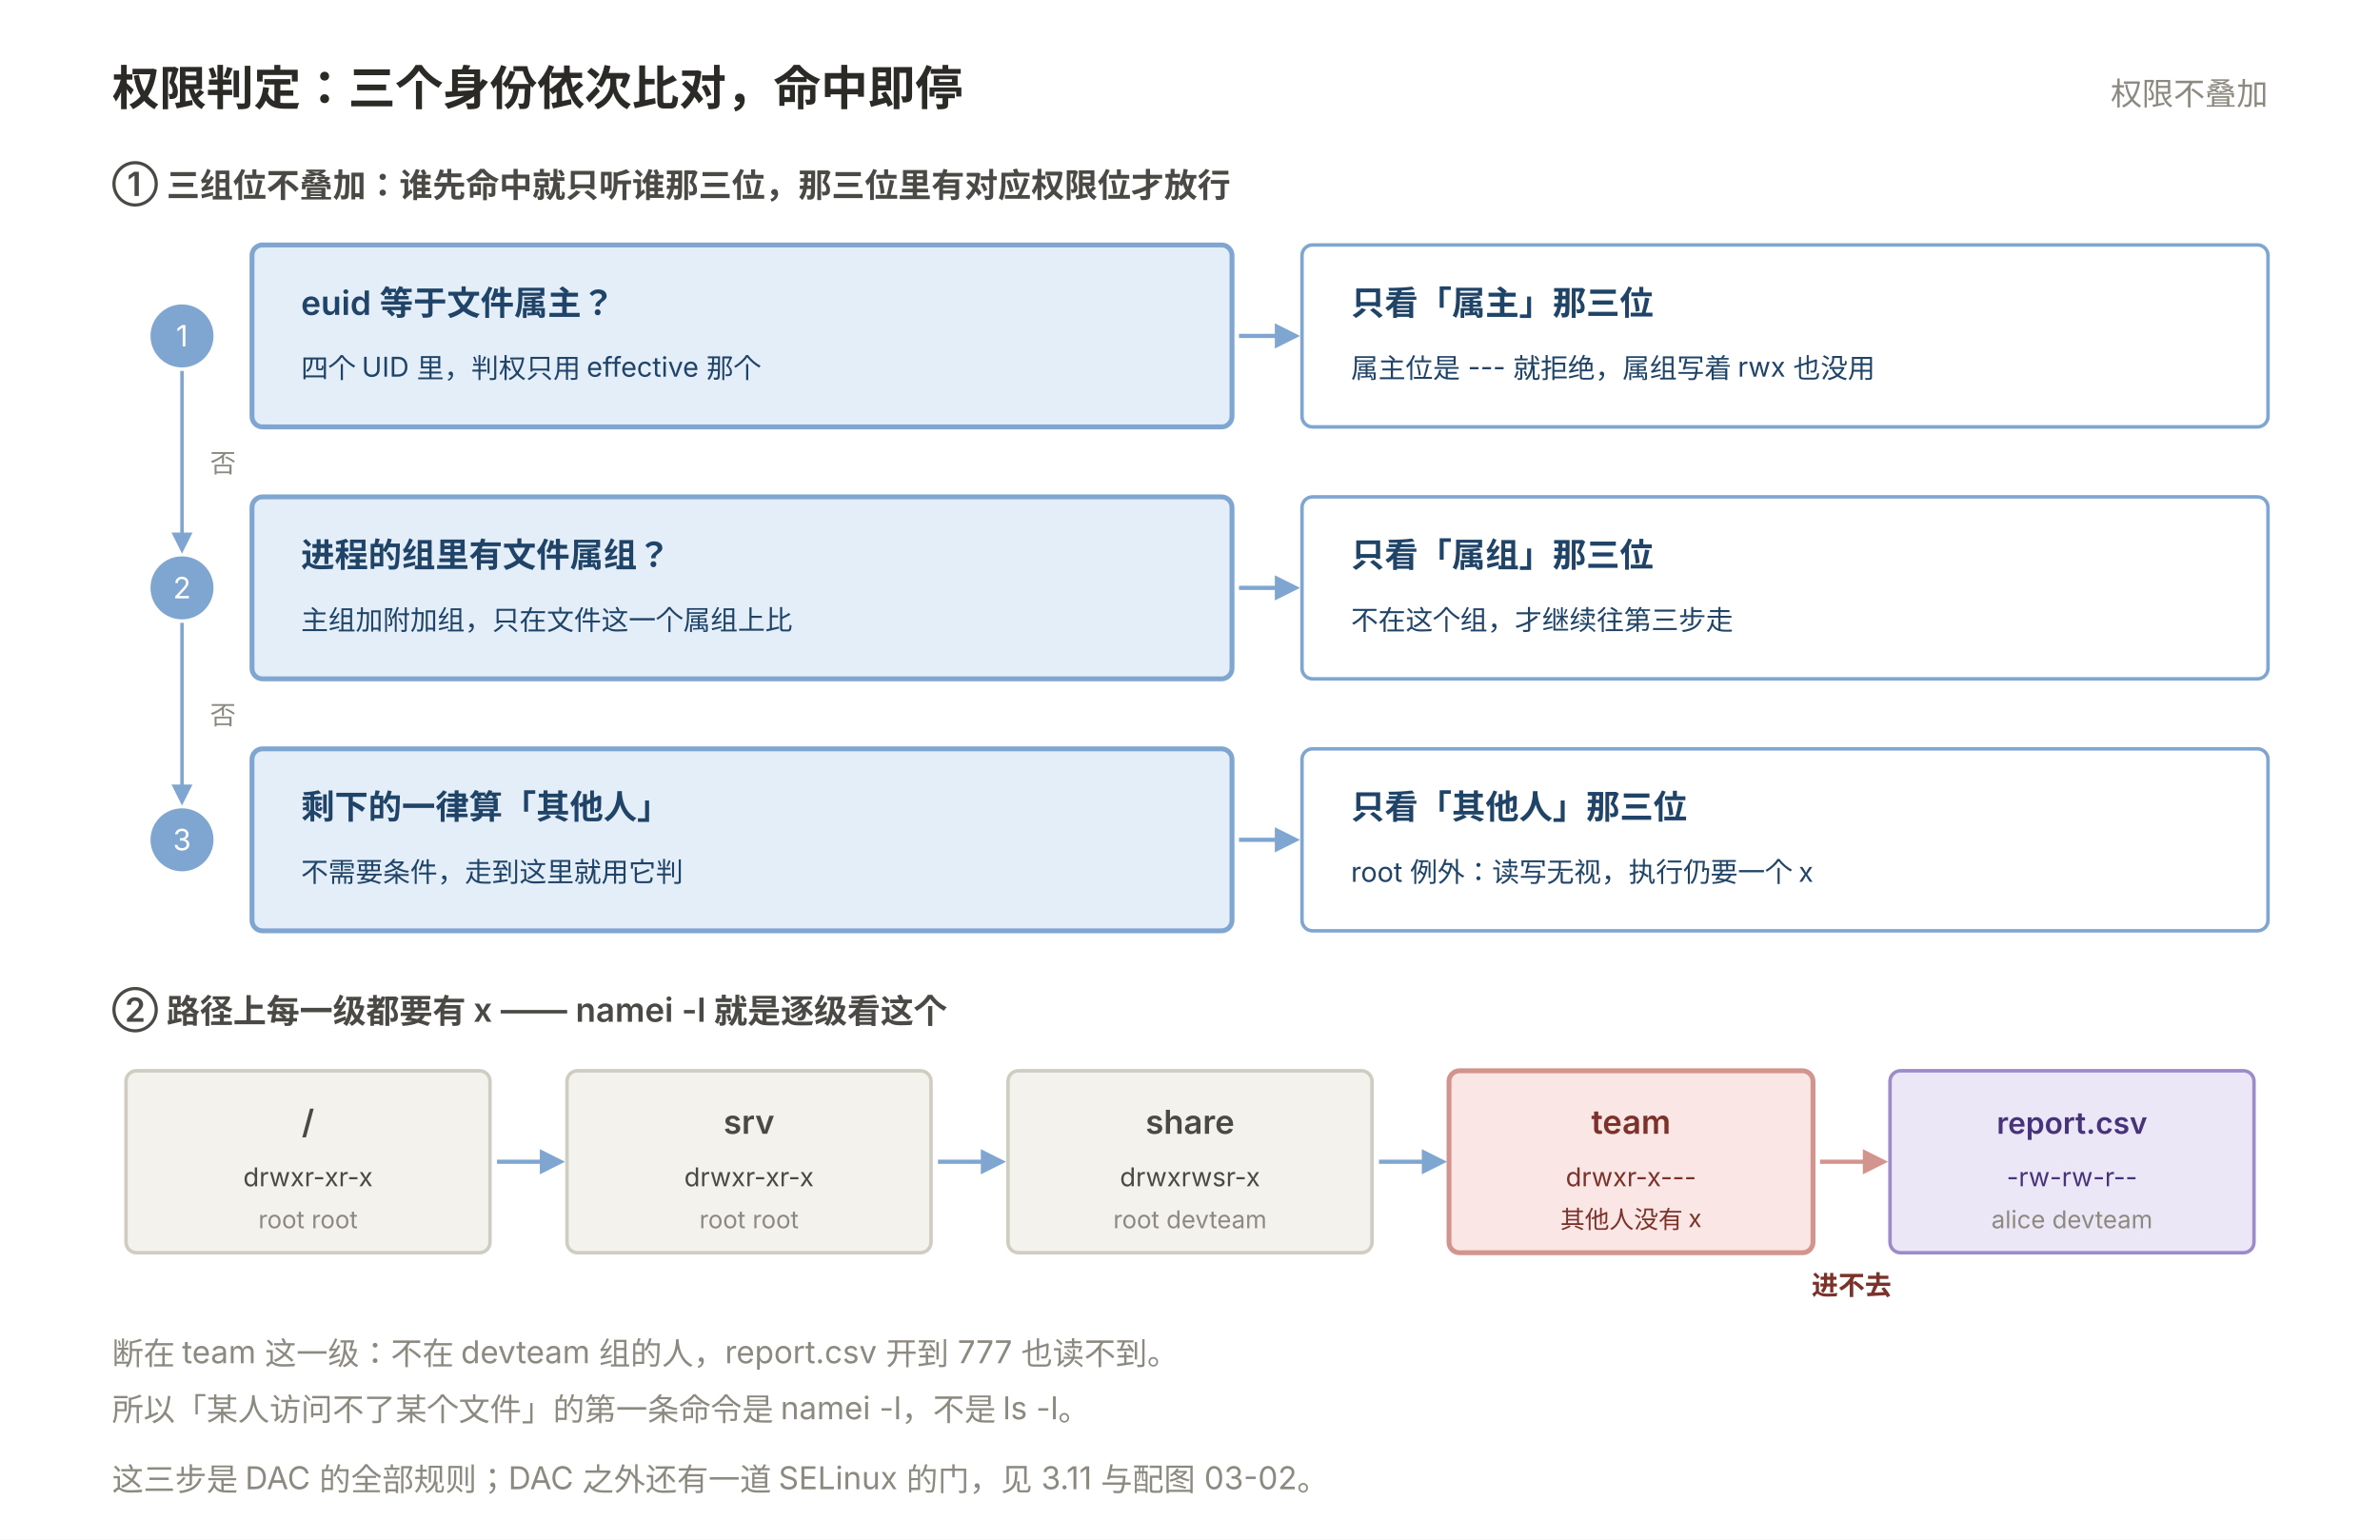
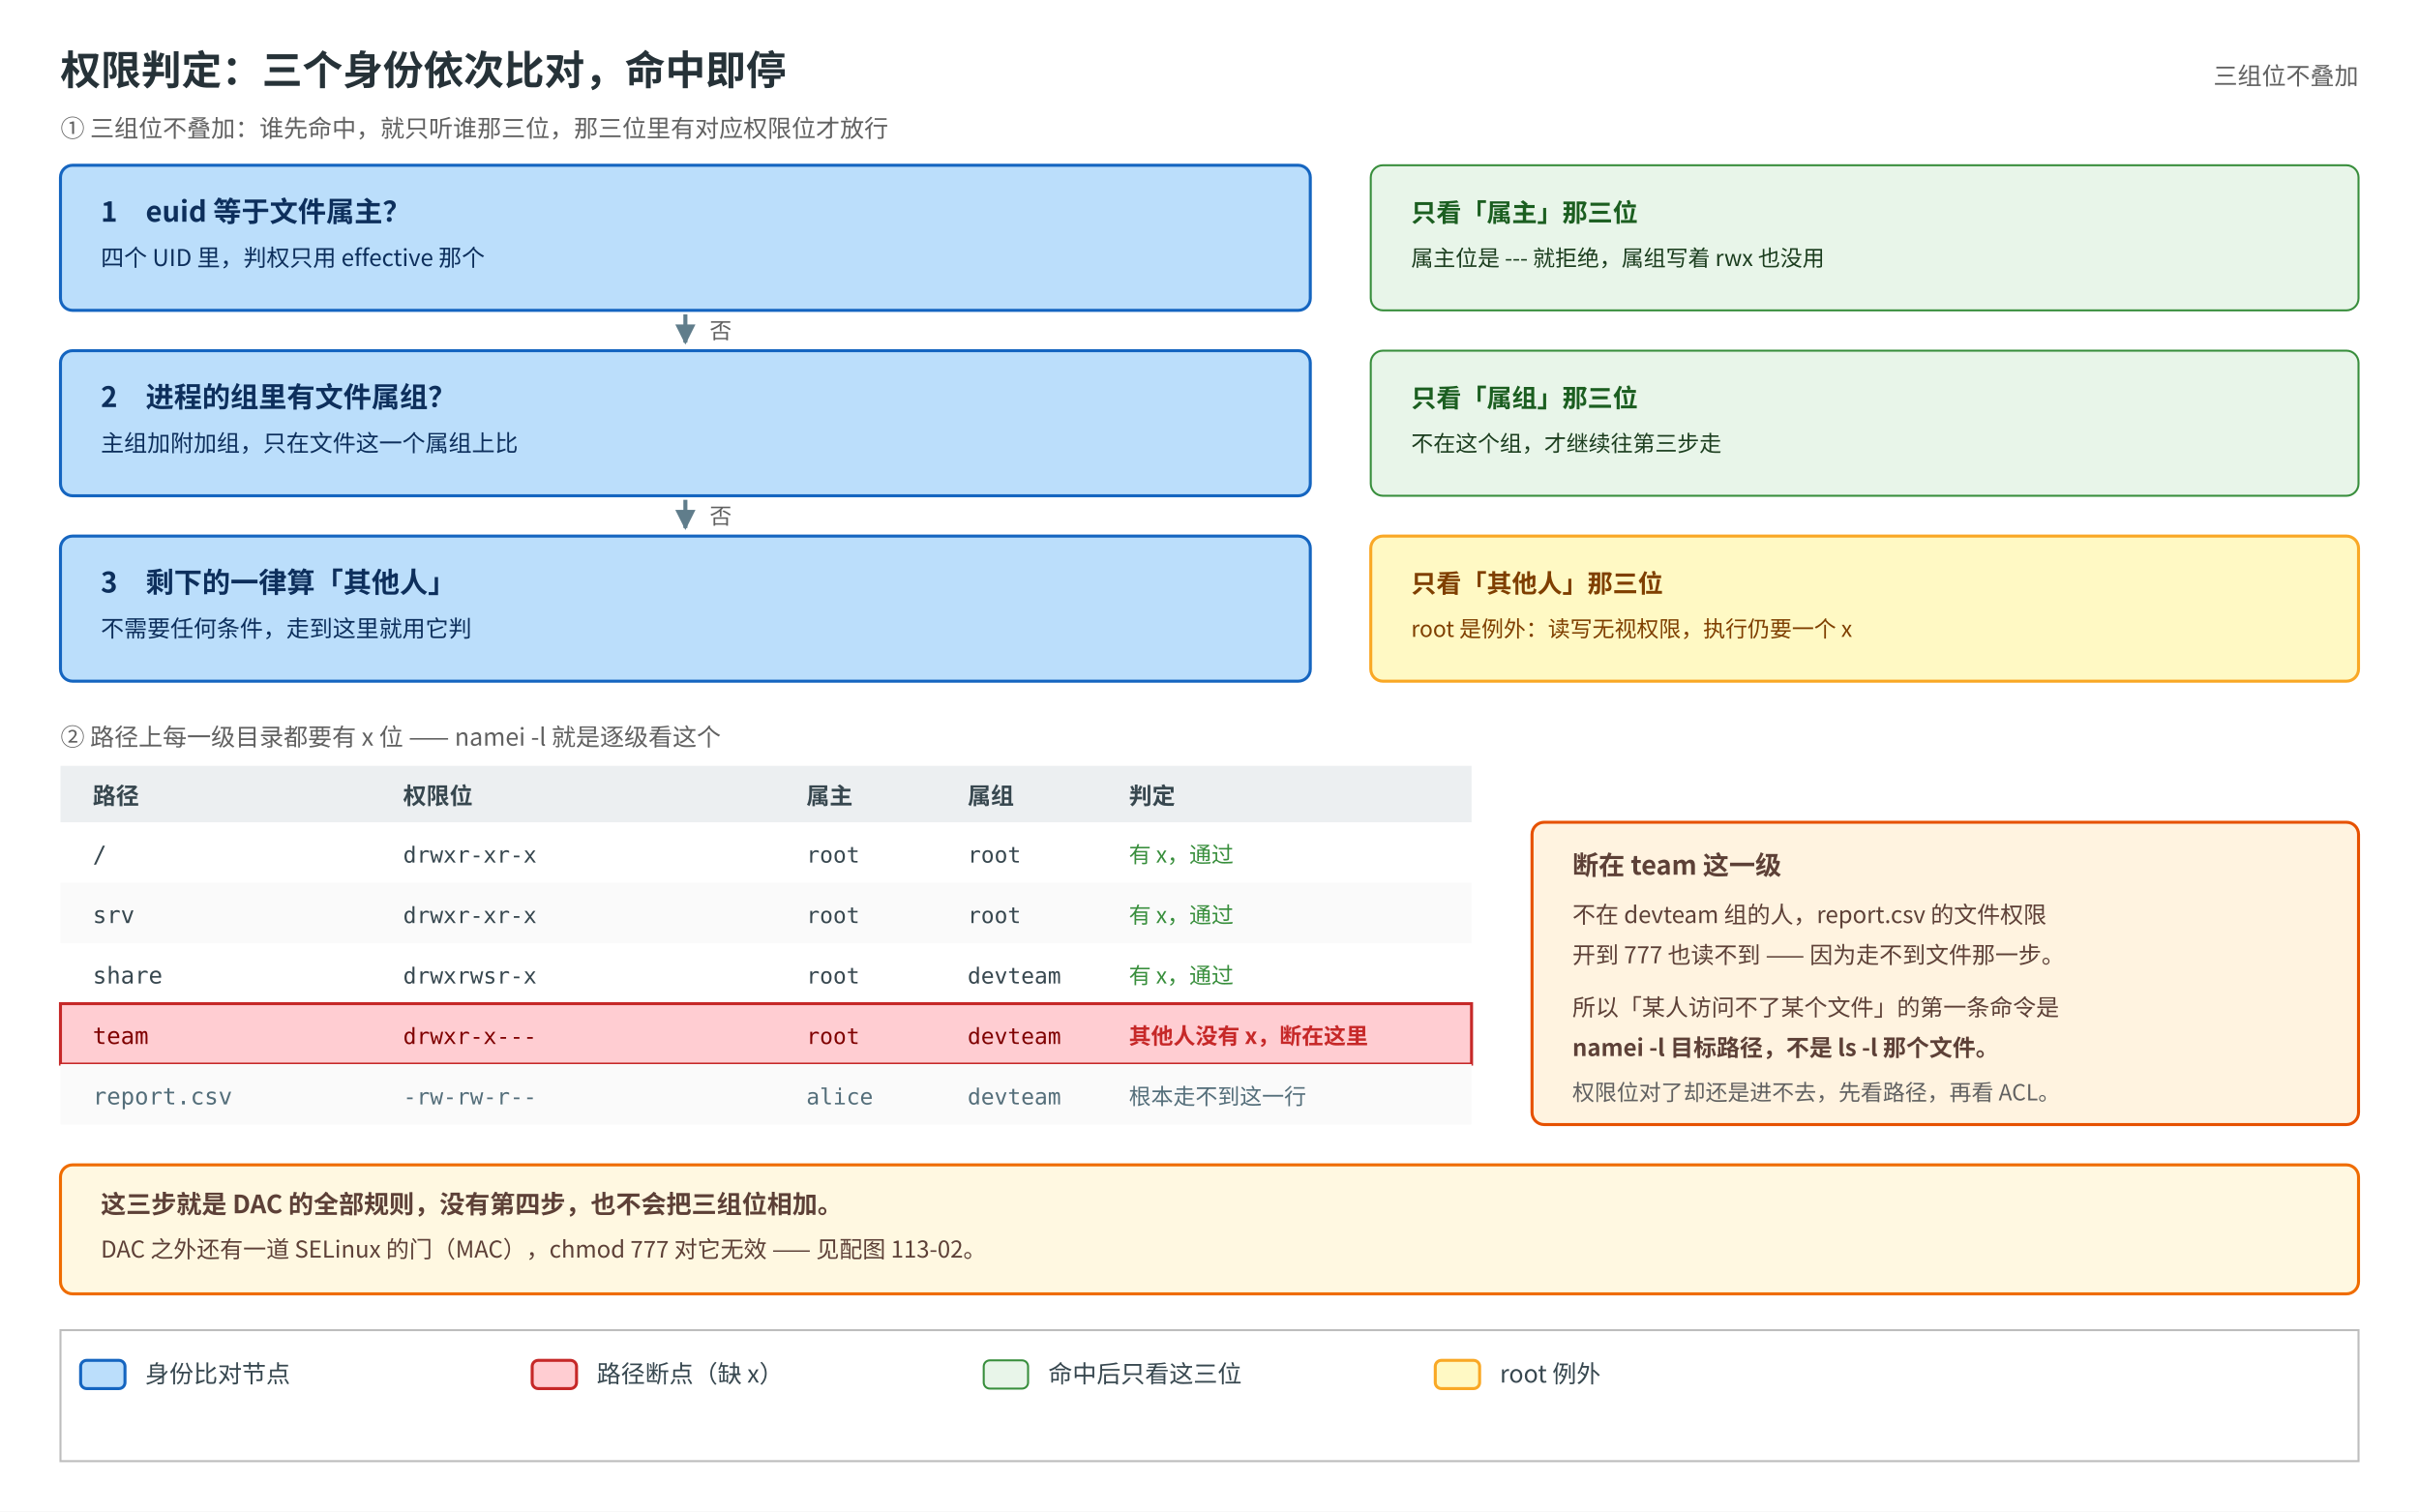
- <svg xmlns="http://www.w3.org/2000/svg" viewBox="0 0 1200 776.47" width="1200" height="776.47" font-family="-apple-system, 'Segoe UI', 'Microsoft YaHei', 'PingFang SC', sans-serif">
-   <g transform="scale(1.764706)">
-     <rect width="680" height="440" fill="#FFFFFF" />
-     <text x="32" y="30" font-size="13.5" font-weight="600" fill="#2B2A27">权限判定：三个身份依次比对，命中即停</text>
-     <text x="648" y="30" font-size="9" fill="#8C8980" text-anchor="end">权限不叠加</text>
-     <defs>
-       <marker id="a4Blue" viewBox="0 0 10 10" refX="8" refY="5" markerWidth="6" markerHeight="6" orient="auto">
-         <path d="M0,0 L10,5 L0,10 z" fill="#7FA6D0" />
-       </marker>
-       <marker id="a4Red" viewBox="0 0 10 10" refX="8" refY="5" markerWidth="6" markerHeight="6" orient="auto">
-         <path d="M0,0 L10,5 L0,10 z" fill="#D2948C" />
-       </marker>
-     </defs>
-     <text x="32" y="56" font-size="9.5" font-weight="600" fill="#4A4945">① 三组位不叠加：谁先命中就只听谁那三位，那三位里有对应权限位才放行</text>
-     <circle cx="52" cy="96" r="9" fill="#7FA6D0" />
-     <text x="52" y="99" font-size="8.4" fill="#FFFFFF" text-anchor="middle">1</text>
-     <rect x="72" y="70" width="280" height="52" rx="3" fill="#E4EEF9" stroke="#7FA6D0" stroke-width="1.4" />
-     <text x="86" y="90" font-size="9.6" font-weight="600" fill="#1F4468">euid 等于文件属主？</text>
-     <text x="86" y="108" font-size="7.8" fill="#1F4468">四个 UID 里，判权只用 effective 那个</text>
-     <line x1="354" y1="96" x2="370" y2="96" stroke="#7FA6D0" stroke-width="1.2" marker-end="url(#a4Blue)" />
-     <rect x="372" y="70" width="276" height="52" rx="3" fill="#FFFFFF" stroke="#7FA6D0" stroke-width="1" />
-     <text x="386" y="90" font-size="9.6" font-weight="600" fill="#1F4468">只看「属主」那三位</text>
-     <text x="386" y="108" font-size="7.8" fill="#1F4468">属主位是 --- 就拒绝，属组写着 rwx 也没用</text>
-     <line x1="52" y1="106" x2="52" y2="157" stroke="#7FA6D0" stroke-width="1" marker-end="url(#a4Blue)" />
-     <text x="60" y="135" font-size="7.4" fill="#8C8980">否</text>
-     <circle cx="52" cy="168" r="9" fill="#7FA6D0" />
-     <text x="52" y="171" font-size="8.4" fill="#FFFFFF" text-anchor="middle">2</text>
-     <rect x="72" y="142" width="280" height="52" rx="3" fill="#E4EEF9" stroke="#7FA6D0" stroke-width="1.4" />
-     <text x="86" y="162" font-size="9.6" font-weight="600" fill="#1F4468">进程的组里有文件属组？</text>
-     <text x="86" y="180" font-size="7.8" fill="#1F4468">主组加附加组，只在文件这一个属组上比</text>
-     <line x1="354" y1="168" x2="370" y2="168" stroke="#7FA6D0" stroke-width="1.2" marker-end="url(#a4Blue)" />
-     <rect x="372" y="142" width="276" height="52" rx="3" fill="#FFFFFF" stroke="#7FA6D0" stroke-width="1" />
-     <text x="386" y="162" font-size="9.6" font-weight="600" fill="#1F4468">只看「属组」那三位</text>
-     <text x="386" y="180" font-size="7.8" fill="#1F4468">不在这个组，才继续往第三步走</text>
-     <line x1="52" y1="178" x2="52" y2="229" stroke="#7FA6D0" stroke-width="1" marker-end="url(#a4Blue)" />
-     <text x="60" y="207" font-size="7.4" fill="#8C8980">否</text>
-     <circle cx="52" cy="240" r="9" fill="#7FA6D0" />
-     <text x="52" y="243" font-size="8.4" fill="#FFFFFF" text-anchor="middle">3</text>
-     <rect x="72" y="214" width="280" height="52" rx="3" fill="#E4EEF9" stroke="#7FA6D0" stroke-width="1.4" />
-     <text x="86" y="234" font-size="9.6" font-weight="600" fill="#1F4468">剩下的一律算「其他人」</text>
-     <text x="86" y="252" font-size="7.8" fill="#1F4468">不需要条件，走到这里就用它判</text>
-     <line x1="354" y1="240" x2="370" y2="240" stroke="#7FA6D0" stroke-width="1.2" marker-end="url(#a4Blue)" />
-     <rect x="372" y="214" width="276" height="52" rx="3" fill="#FFFFFF" stroke="#7FA6D0" stroke-width="1" />
-     <text x="386" y="234" font-size="9.6" font-weight="600" fill="#1F4468">只看「其他人」那三位</text>
-     <text x="386" y="252" font-size="7.8" fill="#1F4468">root 例外：读写无视，执行仍要一个 x</text>
-     <text x="32" y="292" font-size="9.5" font-weight="600" fill="#4A4945">② 路径上每一级都要有 x —— namei -l 就是逐级看这个</text>
-     <rect x="36" y="306" width="104" height="52" rx="3" fill="#F4F2EC" stroke="#CFCCC2" stroke-width="1" />
-     <text x="88" y="324" font-size="9.4" font-weight="600" fill="#4A4945" text-anchor="middle">/</text>
-     <text x="88" y="339" font-size="7.4" fill="#4A4945" text-anchor="middle">drwxr-xr-x</text>
-     <text x="88" y="351" font-size="7" fill="#8C8980" text-anchor="middle">root root</text>
-     <rect x="162" y="306" width="104" height="52" rx="3" fill="#F4F2EC" stroke="#CFCCC2" stroke-width="1" />
-     <text x="214" y="324" font-size="9.4" font-weight="600" fill="#4A4945" text-anchor="middle">srv</text>
-     <text x="214" y="339" font-size="7.4" fill="#4A4945" text-anchor="middle">drwxr-xr-x</text>
-     <text x="214" y="351" font-size="7" fill="#8C8980" text-anchor="middle">root root</text>
-     <rect x="288" y="306" width="104" height="52" rx="3" fill="#F4F2EC" stroke="#CFCCC2" stroke-width="1" />
-     <text x="340" y="324" font-size="9.4" font-weight="600" fill="#4A4945" text-anchor="middle">share</text>
-     <text x="340" y="339" font-size="7.4" fill="#4A4945" text-anchor="middle">drwxrwsr-x</text>
-     <text x="340" y="351" font-size="7" fill="#8C8980" text-anchor="middle">root devteam</text>
-     <rect x="414" y="306" width="104" height="52" rx="3" fill="#FAE6E4" stroke="#D2948C" stroke-width="1.4" />
-     <text x="466" y="324" font-size="9.4" font-weight="600" fill="#7A322B" text-anchor="middle">team</text>
-     <text x="466" y="339" font-size="7.4" fill="#7A322B" text-anchor="middle">drwxr-x---</text>
-     <text x="466" y="351" font-size="7" fill="#7A322B" text-anchor="middle">其他人没有 x</text>
-     <rect x="540" y="306" width="104" height="52" rx="3" fill="#ECE7F7" stroke="#9C8ACB" stroke-width="1" />
-     <text x="592" y="324" font-size="8.6" font-weight="600" fill="#46337A" text-anchor="middle">report.csv</text>
-     <text x="592" y="339" font-size="7.4" fill="#46337A" text-anchor="middle">-rw-rw-r--</text>
-     <text x="592" y="351" font-size="7" fill="#8C8980" text-anchor="middle">alice devteam</text>
-     <line x1="142" y1="332" x2="160" y2="332" stroke="#7FA6D0" stroke-width="1.2" marker-end="url(#a4Blue)" />
-     <line x1="268" y1="332" x2="286" y2="332" stroke="#7FA6D0" stroke-width="1.2" marker-end="url(#a4Blue)" />
-     <line x1="394" y1="332" x2="412" y2="332" stroke="#7FA6D0" stroke-width="1.2" marker-end="url(#a4Blue)" />
-     <line x1="520" y1="332" x2="538" y2="332" stroke="#D2948C" stroke-width="1.2" marker-end="url(#a4Red)" />
-     <text x="529" y="370" font-size="7.6" font-weight="600" fill="#7A322B" text-anchor="middle">进不去</text>
-     <text x="32" y="390" font-size="9" fill="#8C8980">断在 team 这一级：不在 devteam 组的人，report.csv 开到 777 也读不到。</text>
-     <text x="32" y="406" font-size="9" fill="#8C8980">所以「某人访问不了某个文件」的第一条命令是 namei -l，不是 ls -l。</text>
-     <text x="32" y="426" font-size="9" fill="#8C8980">这三步是 DAC 的全部规则；DAC 之外还有一道 SELinux 的门，见 3.11 与配图 03-02。</text>
-   </g>
+ <svg xmlns="http://www.w3.org/2000/svg" viewBox="0 0 1200 750" font-family="'Microsoft YaHei','PingFang SC','Noto Sans CJK SC',sans-serif">
+   <rect x="0" y="0" width="1200" height="750" fill="#ffffff" />
+   <defs>
+     <marker id="arrow" viewBox="0 0 10 10" refX="9" refY="5" markerWidth="10" markerHeight="10" markerUnits="userSpaceOnUse" orient="auto-start-reverse">
+       <path d="M 0 0 L 10 5 L 0 10 z" fill="#607d8b" />
+     </marker>
+   </defs>
+   <text x="30" y="42" font-size="20" font-weight="bold" fill="#263238">权限判定：三个身份依次比对，命中即停</text>
+   <text x="1170" y="42" font-size="12" fill="#616161" text-anchor="end">三组位不叠加</text>
+   <text x="30" y="68" font-size="12" fill="#616161">① 三组位不叠加：谁先命中，就只听谁那三位，那三位里有对应权限位才放行</text>
+   <rect x="30" y="82" width="620" height="72" rx="6" fill="#bbdefb" stroke="#1565c0" stroke-width="1.5" />
+   <text x="50" y="110" font-size="14" font-weight="bold" fill="#0d2f5c">1　euid 等于文件属主？</text>
+   <text x="50" y="132" font-size="11.5" fill="#0d2f5c">四个 UID 里，判权只用 effective 那个</text>
+   <rect x="680" y="82" width="490" height="72" rx="6" fill="#e8f5e9" stroke="#388e3c" stroke-width="1" />
+   <text x="700" y="110" font-size="12.5" font-weight="bold" fill="#1b5e20">只看「属主」那三位</text>
+   <text x="700" y="132" font-size="11" fill="#1b3d1e">属主位是 --- 就拒绝，属组写着 rwx 也没用</text>
+   <line x1="340" y1="156" x2="340" y2="170" stroke="#607d8b" stroke-width="2" marker-end="url(#arrow)" />
+   <text x="352" y="168" font-size="11" fill="#616161">否</text>
+   <rect x="30" y="174" width="620" height="72" rx="6" fill="#bbdefb" stroke="#1565c0" stroke-width="1.5" />
+   <text x="50" y="202" font-size="14" font-weight="bold" fill="#0d2f5c">2　进程的组里有文件属组？</text>
+   <text x="50" y="224" font-size="11.5" fill="#0d2f5c">主组加附加组，只在文件这一个属组上比</text>
+   <rect x="680" y="174" width="490" height="72" rx="6" fill="#e8f5e9" stroke="#388e3c" stroke-width="1" />
+   <text x="700" y="202" font-size="12.5" font-weight="bold" fill="#1b5e20">只看「属组」那三位</text>
+   <text x="700" y="224" font-size="11" fill="#1b3d1e">不在这个组，才继续往第三步走</text>
+   <line x1="340" y1="248" x2="340" y2="262" stroke="#607d8b" stroke-width="2" marker-end="url(#arrow)" />
+   <text x="352" y="260" font-size="11" fill="#616161">否</text>
+   <rect x="30" y="266" width="620" height="72" rx="6" fill="#bbdefb" stroke="#1565c0" stroke-width="1.5" />
+   <text x="50" y="294" font-size="14" font-weight="bold" fill="#0d2f5c">3　剩下的一律算「其他人」</text>
+   <text x="50" y="316" font-size="11.5" fill="#0d2f5c">不需要任何条件，走到这里就用它判</text>
+   <rect x="680" y="266" width="490" height="72" rx="6" fill="#fff9c4" stroke="#f9a825" stroke-width="1.5" />
+   <text x="700" y="294" font-size="12.5" font-weight="bold" fill="#7f3f00">只看「其他人」那三位</text>
+   <text x="700" y="316" font-size="11" fill="#7f3f00">root 是例外：读写无视权限，执行仍要一个 x</text>
+   <text x="30" y="370" font-size="12" fill="#616161">② 路径上每一级目录都要有 x 位 —— namei -l 就是逐级看这个</text>
+   <rect x="30" y="380" width="700" height="28" fill="#eceff1" />
+   <text x="46" y="399" font-size="11.5" font-weight="bold" fill="#37474f">路径</text>
+   <text x="200" y="399" font-size="11.5" font-weight="bold" fill="#37474f">权限位</text>
+   <text x="400" y="399" font-size="11.5" font-weight="bold" fill="#37474f">属主</text>
+   <text x="480" y="399" font-size="11.5" font-weight="bold" fill="#37474f">属组</text>
+   <text x="560" y="399" font-size="11.5" font-weight="bold" fill="#37474f">判定</text>
+   <rect x="30" y="408" width="700" height="30" fill="#ffffff" />
+   <text x="46" y="428" font-size="11.5" fill="#37474f" font-family="ui-monospace,Menlo,Consolas,monospace">/</text>
+   <text x="200" y="428" font-size="11" fill="#37474f" font-family="ui-monospace,Menlo,Consolas,monospace">drwxr-xr-x</text>
+   <text x="400" y="428" font-size="11" fill="#37474f" font-family="ui-monospace,Menlo,Consolas,monospace">root</text>
+   <text x="480" y="428" font-size="11" fill="#37474f" font-family="ui-monospace,Menlo,Consolas,monospace">root</text>
+   <text x="560" y="428" font-size="11" fill="#388e3c">有 x，通过</text>
+   <rect x="30" y="438" width="700" height="30" fill="#fafafa" />
+   <text x="46" y="458" font-size="11.5" fill="#37474f" font-family="ui-monospace,Menlo,Consolas,monospace">srv</text>
+   <text x="200" y="458" font-size="11" fill="#37474f" font-family="ui-monospace,Menlo,Consolas,monospace">drwxr-xr-x</text>
+   <text x="400" y="458" font-size="11" fill="#37474f" font-family="ui-monospace,Menlo,Consolas,monospace">root</text>
+   <text x="480" y="458" font-size="11" fill="#37474f" font-family="ui-monospace,Menlo,Consolas,monospace">root</text>
+   <text x="560" y="458" font-size="11" fill="#388e3c">有 x，通过</text>
+   <rect x="30" y="468" width="700" height="30" fill="#ffffff" />
+   <text x="46" y="488" font-size="11.5" fill="#37474f" font-family="ui-monospace,Menlo,Consolas,monospace">share</text>
+   <text x="200" y="488" font-size="11" fill="#37474f" font-family="ui-monospace,Menlo,Consolas,monospace">drwxrwsr-x</text>
+   <text x="400" y="488" font-size="11" fill="#37474f" font-family="ui-monospace,Menlo,Consolas,monospace">root</text>
+   <text x="480" y="488" font-size="11" fill="#37474f" font-family="ui-monospace,Menlo,Consolas,monospace">devteam</text>
+   <text x="560" y="488" font-size="11" fill="#388e3c">有 x，通过</text>
+   <rect x="30" y="498" width="700" height="30" fill="#ffcdd2" stroke="#c62828" stroke-width="1.5" />
+   <text x="46" y="518" font-size="11.5" fill="#7f0000" font-family="ui-monospace,Menlo,Consolas,monospace">team</text>
+   <text x="200" y="518" font-size="11" fill="#7f0000" font-family="ui-monospace,Menlo,Consolas,monospace">drwxr-x---</text>
+   <text x="400" y="518" font-size="11" fill="#7f0000" font-family="ui-monospace,Menlo,Consolas,monospace">root</text>
+   <text x="480" y="518" font-size="11" fill="#7f0000" font-family="ui-monospace,Menlo,Consolas,monospace">devteam</text>
+   <text x="560" y="518" font-size="11" font-weight="bold" fill="#c62828">其他人没有 x，断在这里</text>
+   <rect x="30" y="528" width="700" height="30" fill="#fafafa" />
+   <text x="46" y="548" font-size="11.5" fill="#546e7a" font-family="ui-monospace,Menlo,Consolas,monospace">report.csv</text>
+   <text x="200" y="548" font-size="11" fill="#546e7a" font-family="ui-monospace,Menlo,Consolas,monospace">-rw-rw-r--</text>
+   <text x="400" y="548" font-size="11" fill="#546e7a" font-family="ui-monospace,Menlo,Consolas,monospace">alice</text>
+   <text x="480" y="548" font-size="11" fill="#546e7a" font-family="ui-monospace,Menlo,Consolas,monospace">devteam</text>
+   <text x="560" y="548" font-size="11" fill="#546e7a">根本走不到这一行</text>
+   <rect x="760" y="408" width="410" height="150" rx="6" fill="#fff3e0" stroke="#e65100" stroke-width="1.5" />
+   <text x="780" y="434" font-size="13" font-weight="bold" fill="#5d4037">断在 team 这一级</text>
+   <text x="780" y="458" font-size="11.5" fill="#5d4037">不在 devteam 组的人，report.csv 的文件权限</text>
+   <text x="780" y="478" font-size="11.5" fill="#5d4037">开到 777 也读不到 —— 因为走不到文件那一步。</text>
+   <text x="780" y="504" font-size="11.5" fill="#5d4037">所以「某人访问不了某个文件」的第一条命令是</text>
+   <text x="780" y="524" font-size="11.5" font-weight="bold" fill="#5d4037">namei -l 目标路径，不是 ls -l 那个文件。</text>
+   <text x="780" y="546" font-size="11" fill="#616161">权限位对了却还是进不去，先看路径，再看 ACL。</text>
+   <rect x="30" y="578" width="1140" height="64" rx="6" fill="#fff8e1" stroke="#ef6c00" stroke-width="1.5" />
+   <text x="50" y="602" font-size="12.5" font-weight="bold" fill="#5d4037">这三步就是 DAC 的全部规则，没有第四步，也不会把三组位相加。</text>
+   <text x="50" y="624" font-size="11.5" fill="#5d4037">DAC 之外还有一道 SELinux 的门（MAC），chmod 777 对它无效 —— 见配图 113-02。</text>
+   <rect x="30" y="660" width="1140" height="65" fill="#ffffff" stroke="#bdbdbd" stroke-width="1" />
+   <rect x="40" y="675" width="22" height="14" rx="3" fill="#bbdefb" stroke="#1565c0" stroke-width="1.5" />
+   <text x="72" y="686" font-size="12" fill="#37474f">身份比对节点</text>
+   <rect x="264" y="675" width="22" height="14" rx="3" fill="#ffcdd2" stroke="#c62828" stroke-width="1.5" />
+   <text x="296" y="686" font-size="12" fill="#37474f">路径断点（缺 x）</text>
+   <rect x="488" y="675" width="22" height="14" rx="3" fill="#e8f5e9" stroke="#388e3c" stroke-width="1" />
+   <text x="520" y="686" font-size="12" fill="#37474f">命中后只看这三位</text>
+   <rect x="712" y="675" width="22" height="14" rx="3" fill="#fff9c4" stroke="#f9a825" stroke-width="1.5" />
+   <text x="744" y="686" font-size="12" fill="#37474f">root 例外</text>
</svg>
